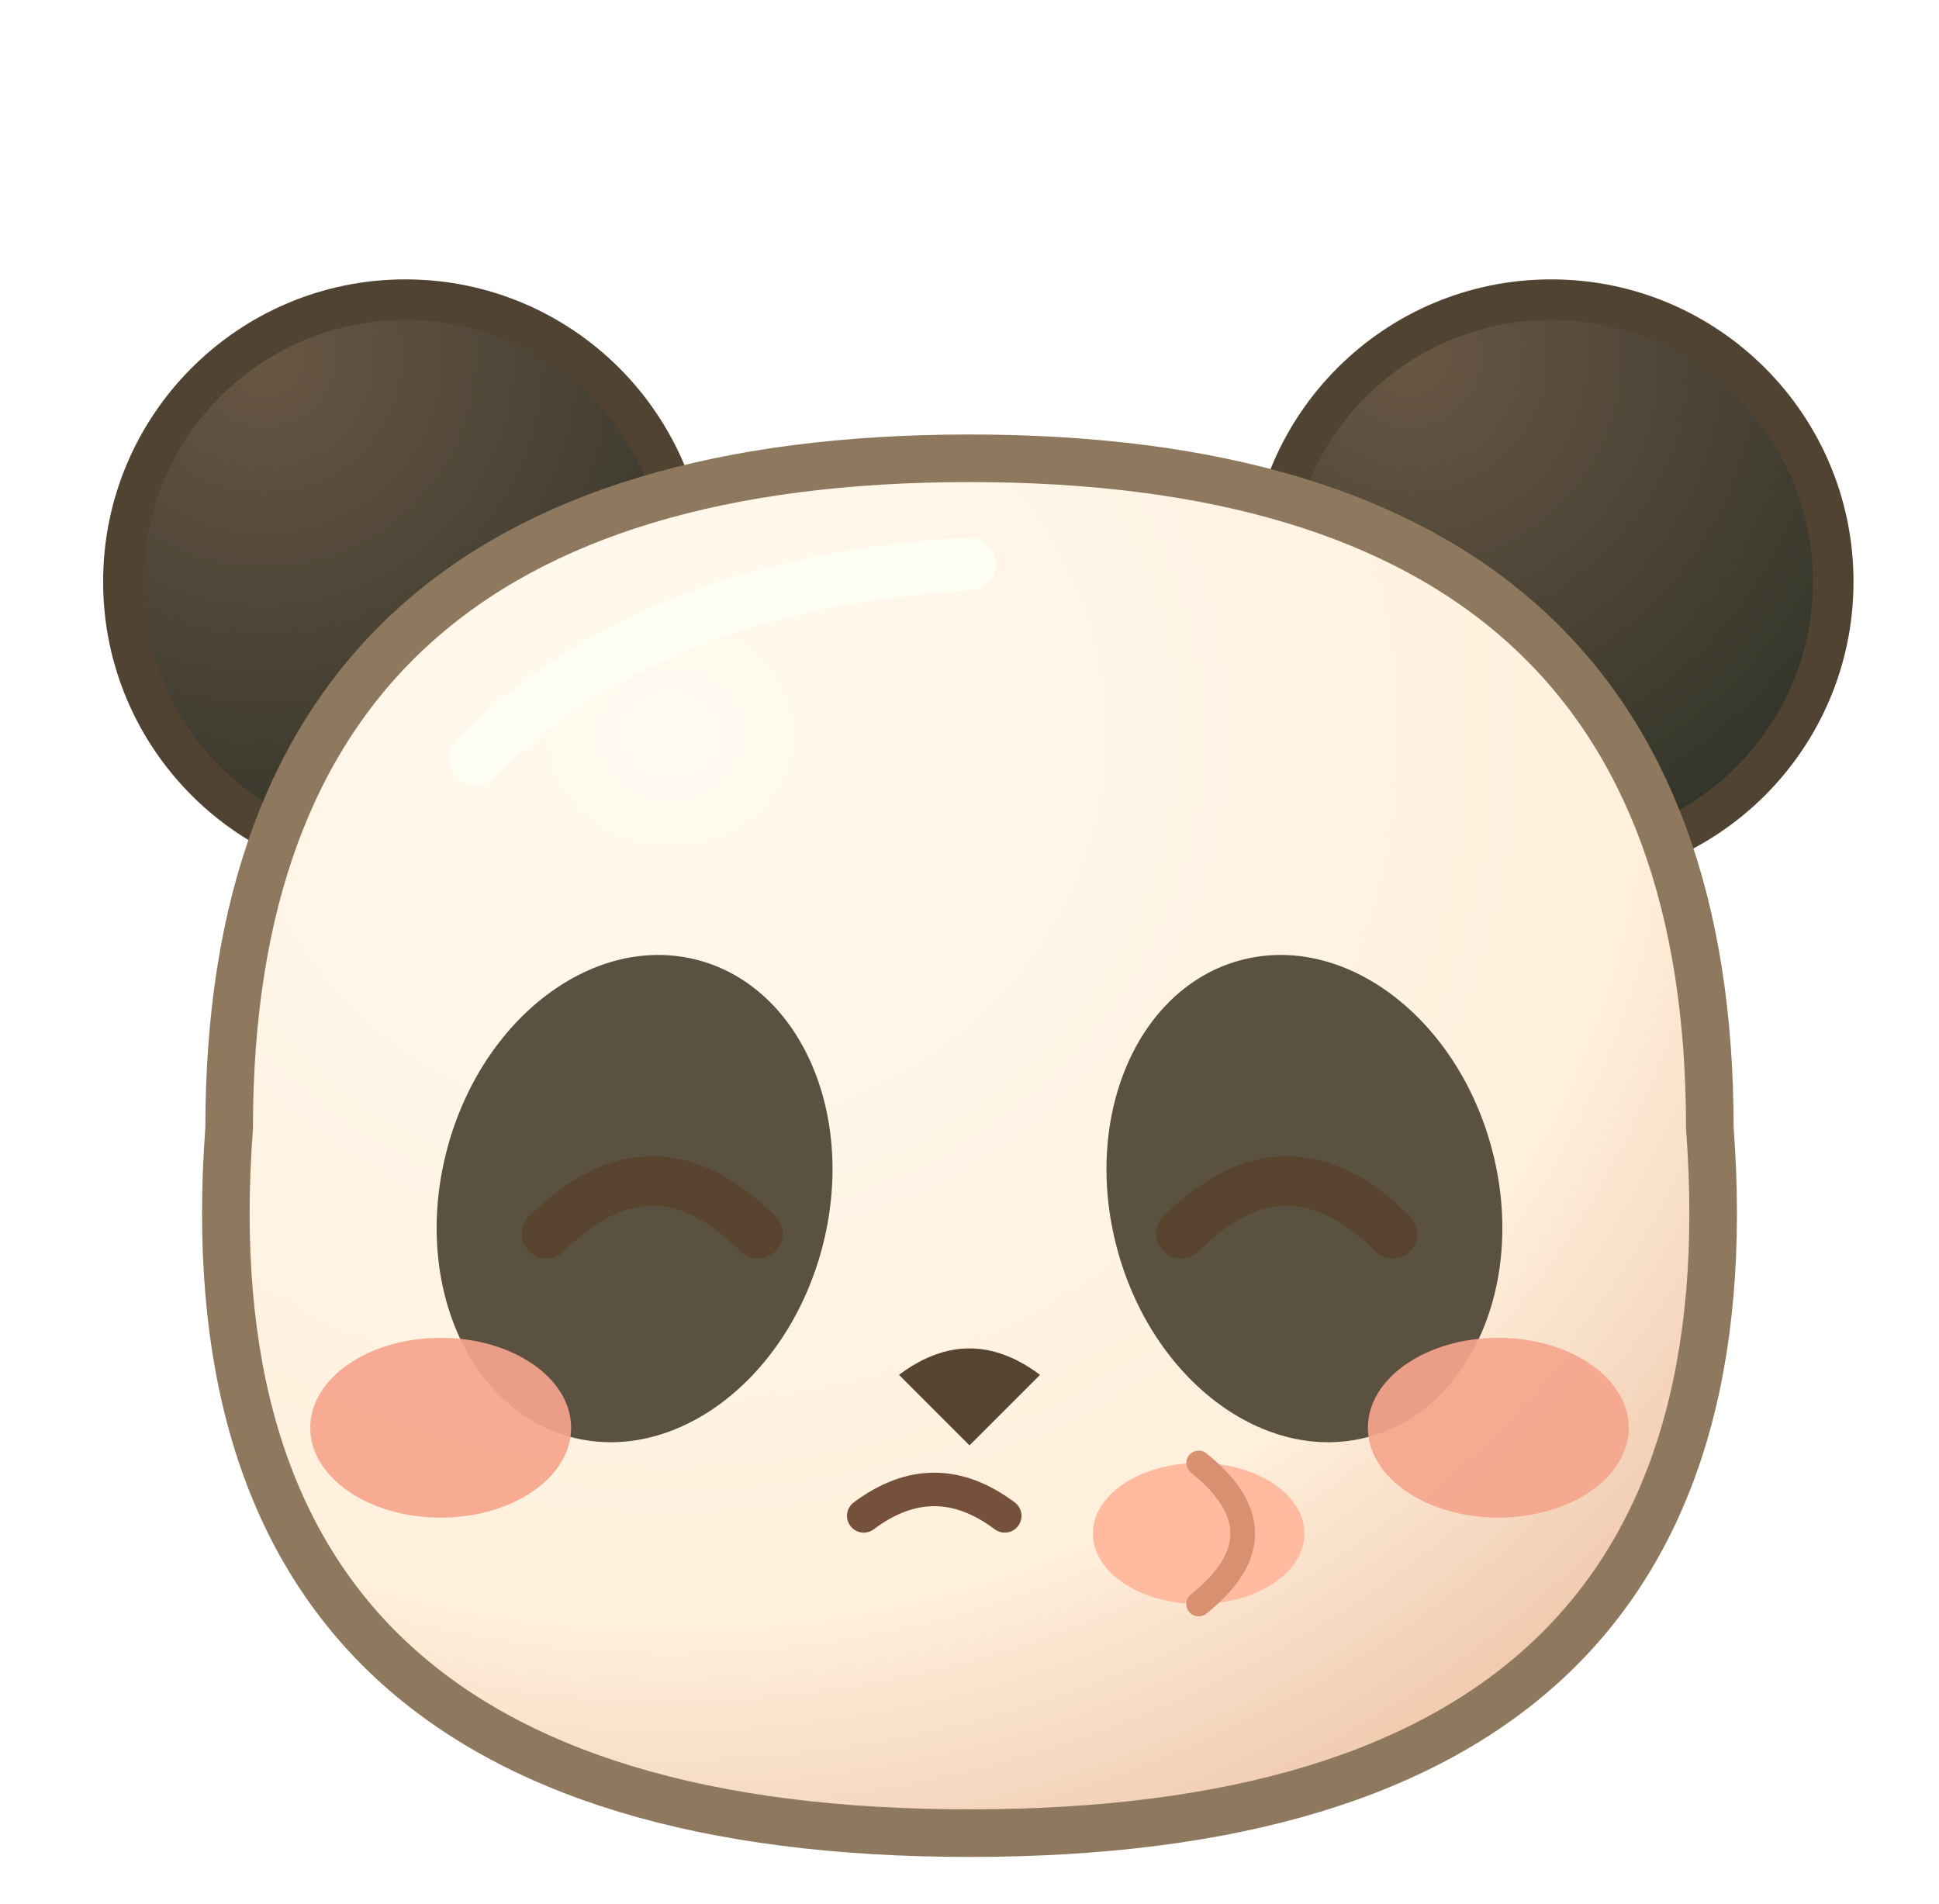
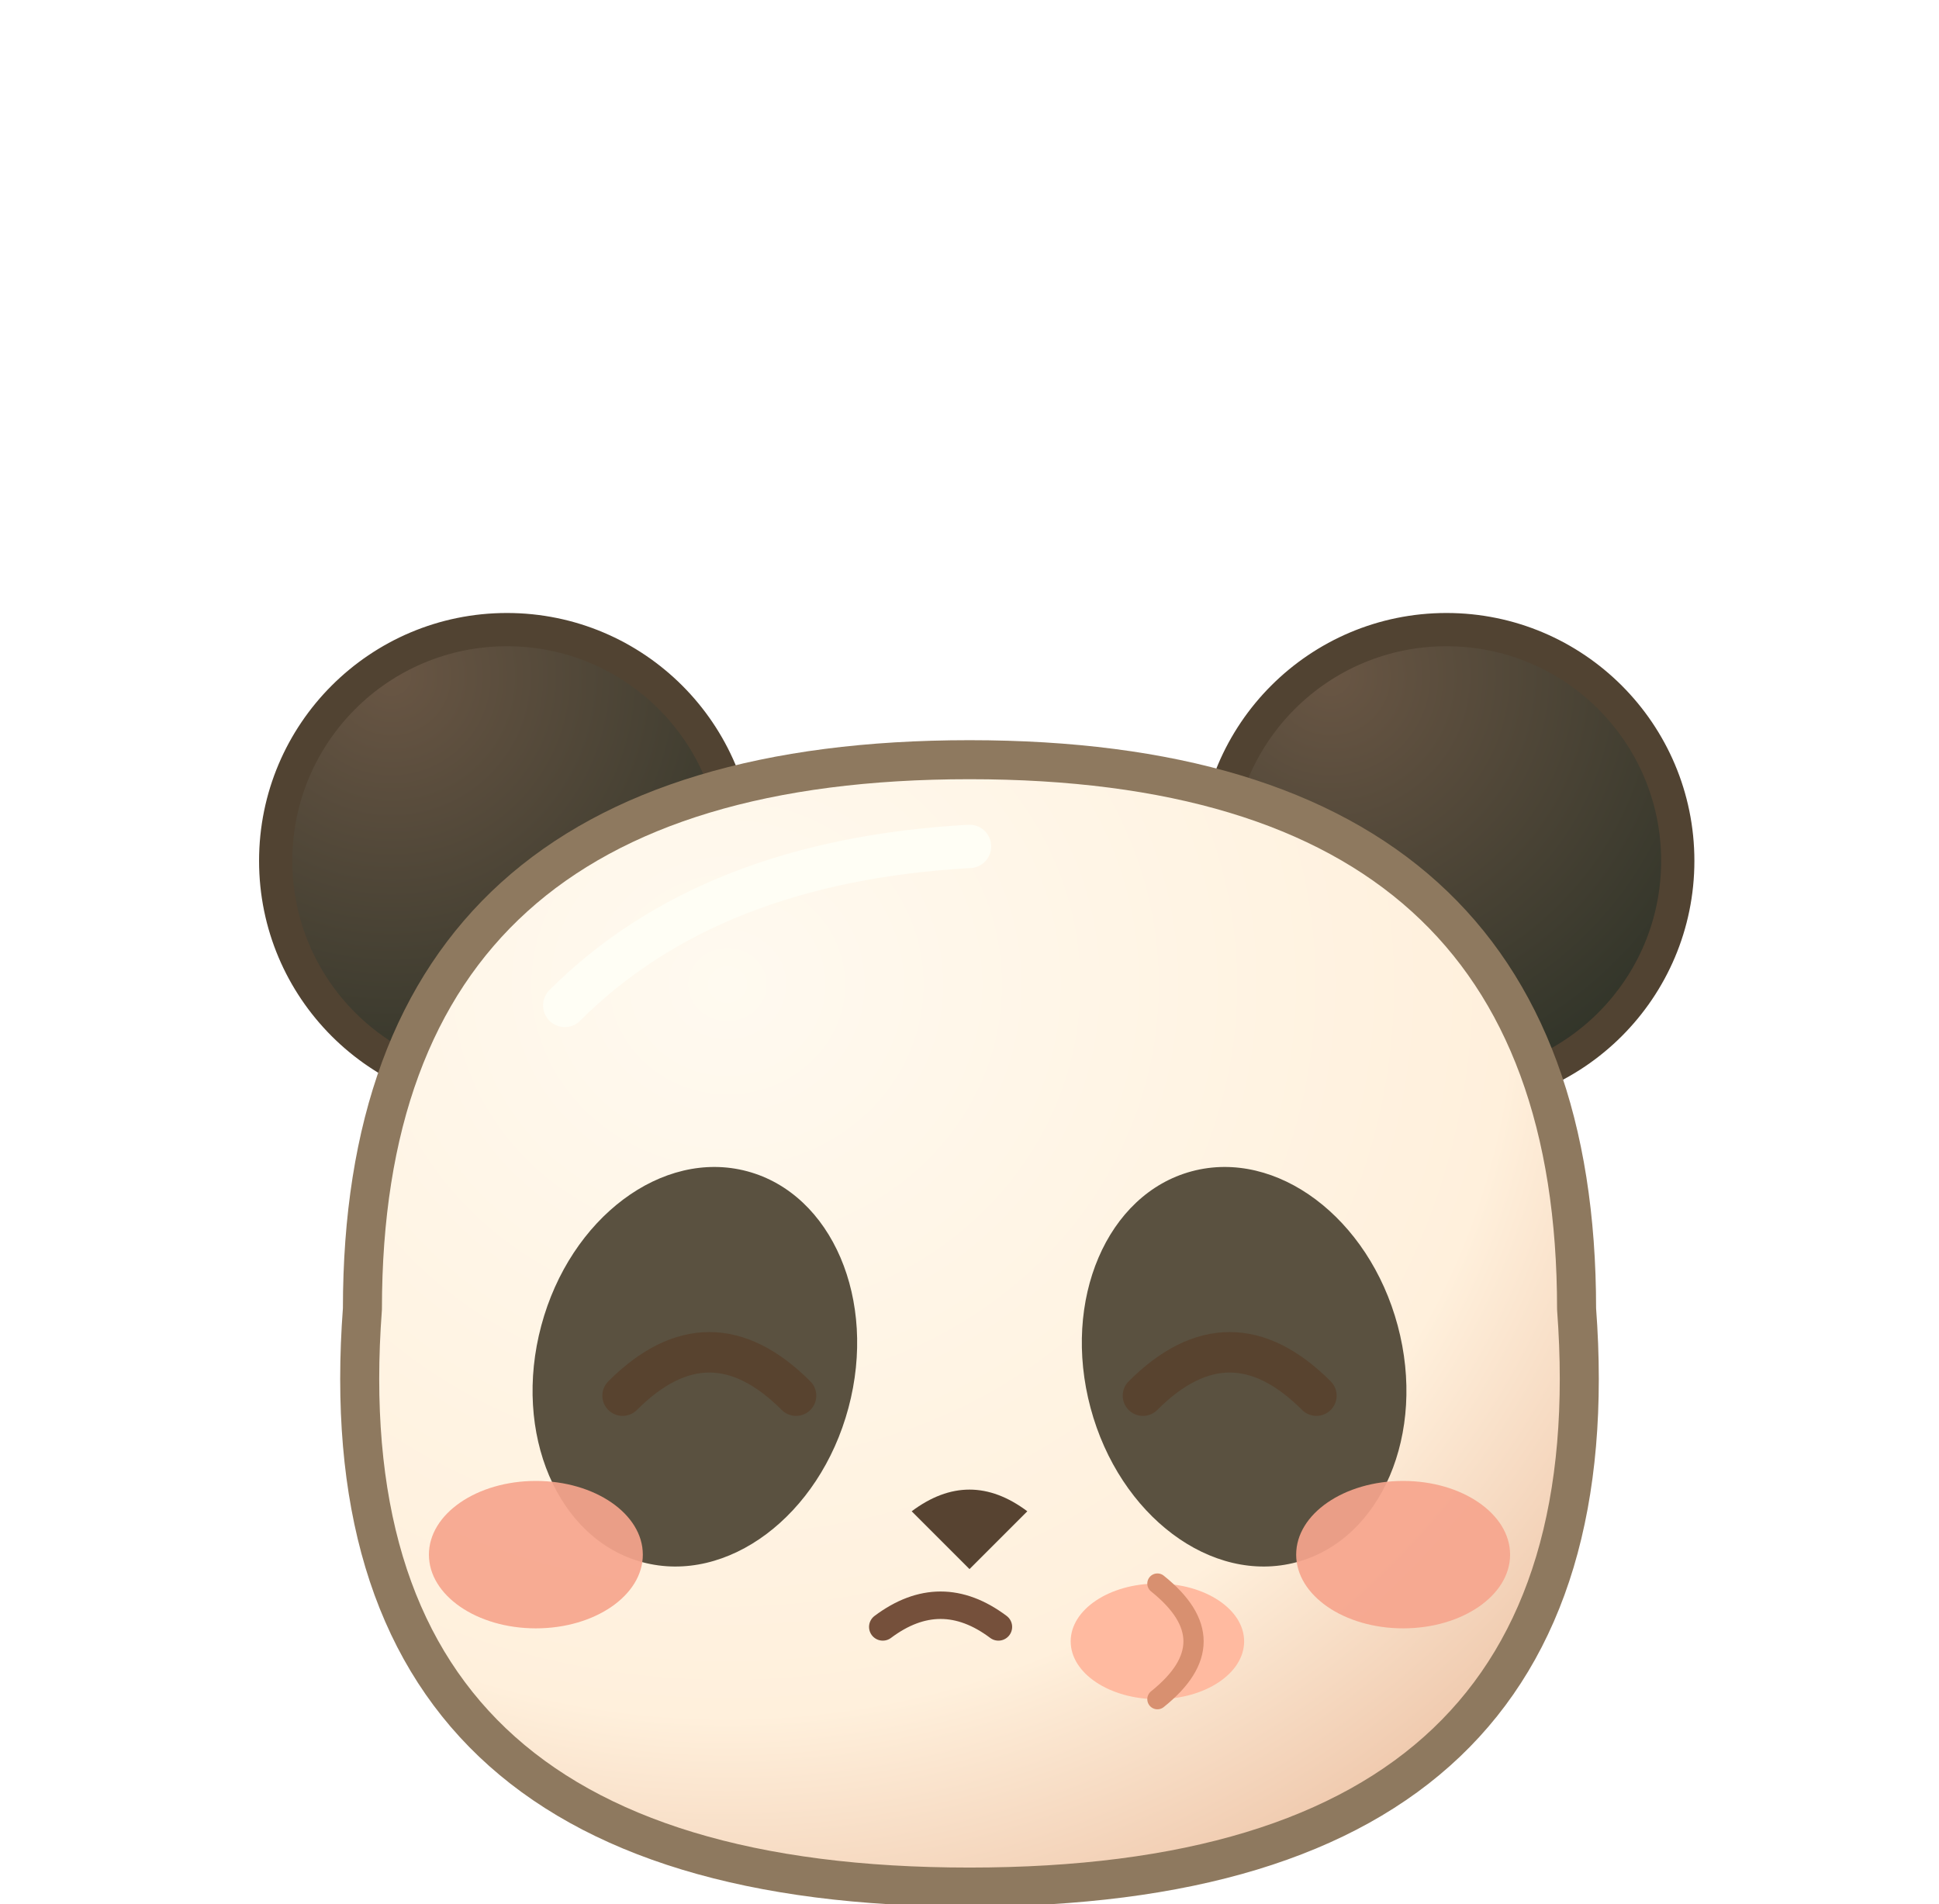
<svg xmlns="http://www.w3.org/2000/svg" width="110" height="108" viewBox="80 0 110 108">
  <defs>
    <linearGradient id="wood" x2=".2" y2="1">
      <stop stop-color="#f3c37c" />
      <stop offset=".52" stop-color="#df9f56" />
      <stop offset="1" stop-color="#b77736" />
    </linearGradient>
    <linearGradient id="woodTop" x2=".2" y2="1">
      <stop stop-color="#ffe0a5" />
      <stop offset=".7" stop-color="#edbd7d" />
      <stop offset="1" stop-color="#dea365" />
    </linearGradient>
    <linearGradient id="woodDark" x2="1" y2=".4">
      <stop stop-color="#ab692f" />
      <stop offset=".5" stop-color="#ce8e45" />
      <stop offset="1" stop-color="#8f552a" />
    </linearGradient>
    <radialGradient id="cream" cx=".35" cy=".25" r=".9">
      <stop stop-color="#fffdf0" />
      <stop offset=".68" stop-color="#fff0d9" />
      <stop offset="1" stop-color="#edd6b7" />
    </radialGradient>
    <radialGradient id="bunny" cx=".3" cy=".2" r=".9">
      <stop stop-color="#fffaf0" />
      <stop offset=".72" stop-color="#fff0dc" />
      <stop offset="1" stop-color="#efc8ac" />
    </radialGradient>
    <radialGradient id="fox" cx=".3" cy=".2" r=".9">
      <stop stop-color="#ffca79" />
      <stop offset=".6" stop-color="#ffa847" />
      <stop offset="1" stop-color="#e68528" />
    </radialGradient>
    <radialGradient id="bear" cx=".3" cy=".2" r=".9">
      <stop stop-color="#eac18a" />
      <stop offset=".6" stop-color="#dca46b" />
      <stop offset="1" stop-color="#bc7848" />
    </radialGradient>
    <radialGradient id="cat" cx=".3" cy=".2" r=".9">
      <stop stop-color="#ebd2b2" />
      <stop offset=".65" stop-color="#cfa98a" />
      <stop offset="1" stop-color="#af856c" />
    </radialGradient>
    <radialGradient id="ink" cx=".25" cy=".1" r="1">
      <stop stop-color="#695644" />
      <stop offset="1" stop-color="#2f3328" />
    </radialGradient>
    <radialGradient id="leaf" cx=".25" cy=".2" r=".9">
      <stop stop-color="#bed272" />
      <stop offset=".5" stop-color="#90ad58" />
      <stop offset="1" stop-color="#537b3e" />
    </radialGradient>
    <linearGradient id="sage" x2=".4" y2="1">
      <stop stop-color="#bdd4a1" />
      <stop offset=".55" stop-color="#99b47c" />
      <stop offset="1" stop-color="#6f9060" />
    </linearGradient>
    <linearGradient id="mint" x2=".3" y2="1">
      <stop stop-color="#b6d5c1" />
      <stop offset="1" stop-color="#6e9b83" />
    </linearGradient>
    <linearGradient id="coral" x2=".3" y2="1">
      <stop stop-color="#ffd2ad" />
      <stop offset="1" stop-color="#ec9980" />
    </linearGradient>
    <linearGradient id="ceramic" x2=".4" y2="1">
      <stop stop-color="#fcf1df" />
      <stop offset="1" stop-color="#d6c3a7" />
    </linearGradient>
    <linearGradient id="metal" x2="1" y2=".3">
      <stop stop-color="#e8eee3" />
      <stop offset=".45" stop-color="#c9d0c4" />
      <stop offset="1" stop-color="#96a79a" />
    </linearGradient>
    <linearGradient id="terracotta" x2=".8" y2="1">
      <stop stop-color="#e8b475" />
      <stop offset=".45" stop-color="#cc894f" />
      <stop offset="1" stop-color="#a66836" />
    </linearGradient>
    <radialGradient id="skin" cx=".25" cy=".2" r=".9">
      <stop stop-color="#ffdcaa" />
      <stop offset=".7" stop-color="#f4b77b" />
      <stop offset="1" stop-color="#dc9562" />
    </radialGradient>
    <linearGradient id="hair" x2=".5" y2="1">
      <stop stop-color="#947046" />
      <stop offset=".55" stop-color="#6a4a2f" />
      <stop offset="1" stop-color="#4b3b29" />
    </linearGradient>
    <radialGradient id="tomato" cx=".3" cy=".2" r=".9">
      <stop stop-color="#ffad70" />
      <stop offset=".45" stop-color="#ee7046" />
      <stop offset="1" stop-color="#cd4c2e" />
    </radialGradient>
    <linearGradient id="broth" x2=".2" y2="1">
      <stop stop-color="#f58a51" />
      <stop offset="1" stop-color="#dc552f" />
    </linearGradient>
    <linearGradient id="noodle" x2=".3" y2="1">
      <stop stop-color="#fff2af" />
      <stop offset=".45" stop-color="#f6cf65" />
      <stop offset="1" stop-color="#d99c38" />
    </linearGradient>
    <linearGradient id="berry" x2=".3" y2="1">
      <stop stop-color="#ee8e82" />
      <stop offset=".35" stop-color="#d45151" />
      <stop offset="1" stop-color="#a93943" />
    </linearGradient>
    <linearGradient id="juice" x2=".1" y2="1">
      <stop stop-color="#ffc667" />
      <stop offset="1" stop-color="#e89638" />
    </linearGradient>
  </defs>
  <g stroke="#815936" stroke-width="2.3" stroke-linecap="round" stroke-linejoin="round">
-     <circle cx="103" cy="33" r="16" fill="url(#ink)" stroke="#514332" />
-     <circle cx="168" cy="33" r="16" fill="url(#ink)" stroke="#514332" />
-     <path d="M93 64q0-38 42-38t42 38q3 40-42 40T93 64Z" fill="url(#bunny)" stroke="#8e795f" stroke-width="2.7" />
-     <ellipse cx="116" cy="68" rx="11" ry="14" transform="rotate(15 116 68)" fill="#5a5140" stroke="none" />
-     <ellipse cx="154" cy="68" rx="11" ry="14" transform="rotate(-15 154 68)" fill="#5a5140" stroke="none" />
-     <path d="M107 43q10-10 28-11" fill="none" stroke="#fffef5" stroke-width="3" />
-     <ellipse cx="105" cy="81" rx="7.4" ry="5.1" fill="#f6a58d" opacity=".92" stroke="none" />
-     <ellipse cx="165" cy="81" rx="7.4" ry="5.1" fill="#f6a58d" opacity=".92" stroke="none" />
-     <path d="M111 70q6-6 12 0M147 70q6-6 12 0" fill="none" stroke="#58432f" stroke-width="2.8" />
-     <path d="M131 78q4-3 8 0l-4 4Z" fill="#574331" stroke="none" />
-     <path d="M129 86q4-3 8 0" fill="none" stroke="#75503b" stroke-width="1.9" />
-     <ellipse cx="148" cy="87" rx="6" ry="4" fill="#ffbaa0" stroke="none" />
-     <path d="M148 83q5 4 0 8" fill="none" stroke="#d89070" stroke-width="1.4" />
+     <g transform="translate(135 121) scale(0.82) translate(-135 -121)">
+       <circle cx="103" cy="33" r="16" fill="url(#ink)" stroke="#514332" />
+       <circle cx="168" cy="33" r="16" fill="url(#ink)" stroke="#514332" />
+       <path d="M93 64q0-38 42-38t42 38q3 40-42 40T93 64Z" fill="url(#bunny)" stroke="#8e795f" stroke-width="2.7" />
+       <ellipse cx="116" cy="68" rx="11" ry="14" transform="rotate(15 116 68)" fill="#5a5140" stroke="none" />
+       <ellipse cx="154" cy="68" rx="11" ry="14" transform="rotate(-15 154 68)" fill="#5a5140" stroke="none" />
+       <path d="M107 43q10-10 28-11" fill="none" stroke="#fffef5" stroke-width="3" />
+       <ellipse cx="105" cy="81" rx="7.4" ry="5.1" fill="#f6a58d" opacity=".92" stroke="none" />
+       <ellipse cx="165" cy="81" rx="7.4" ry="5.1" fill="#f6a58d" opacity=".92" stroke="none" />
+       <path d="M111 70q6-6 12 0M147 70q6-6 12 0" fill="none" stroke="#58432f" stroke-width="2.8" />
+       <path d="M131 78q4-3 8 0l-4 4Z" fill="#574331" stroke="none" />
+       <path d="M129 86q4-3 8 0" fill="none" stroke="#75503b" stroke-width="1.9" />
+       <ellipse cx="148" cy="87" rx="6" ry="4" fill="#ffbaa0" stroke="none" />
+       <path d="M148 83q5 4 0 8" fill="none" stroke="#d89070" stroke-width="1.4" />
+     </g>
  </g>
</svg>
